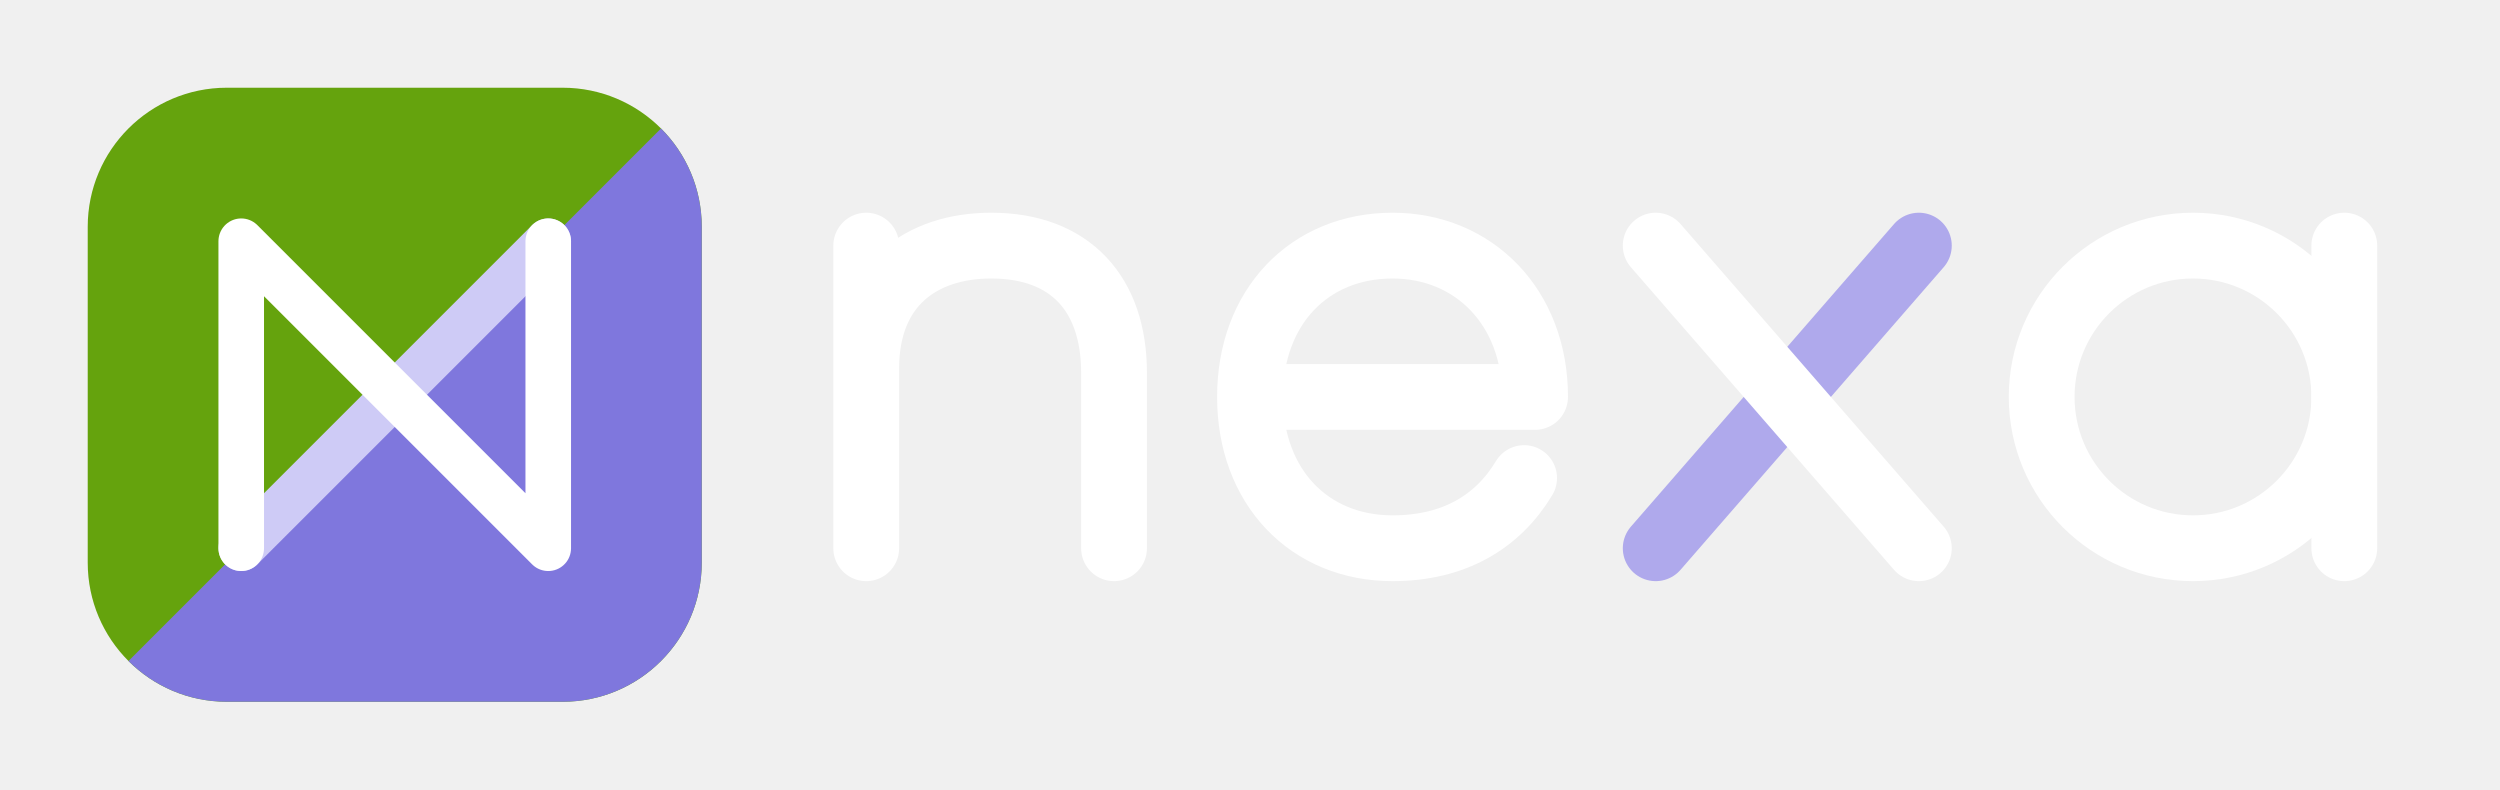
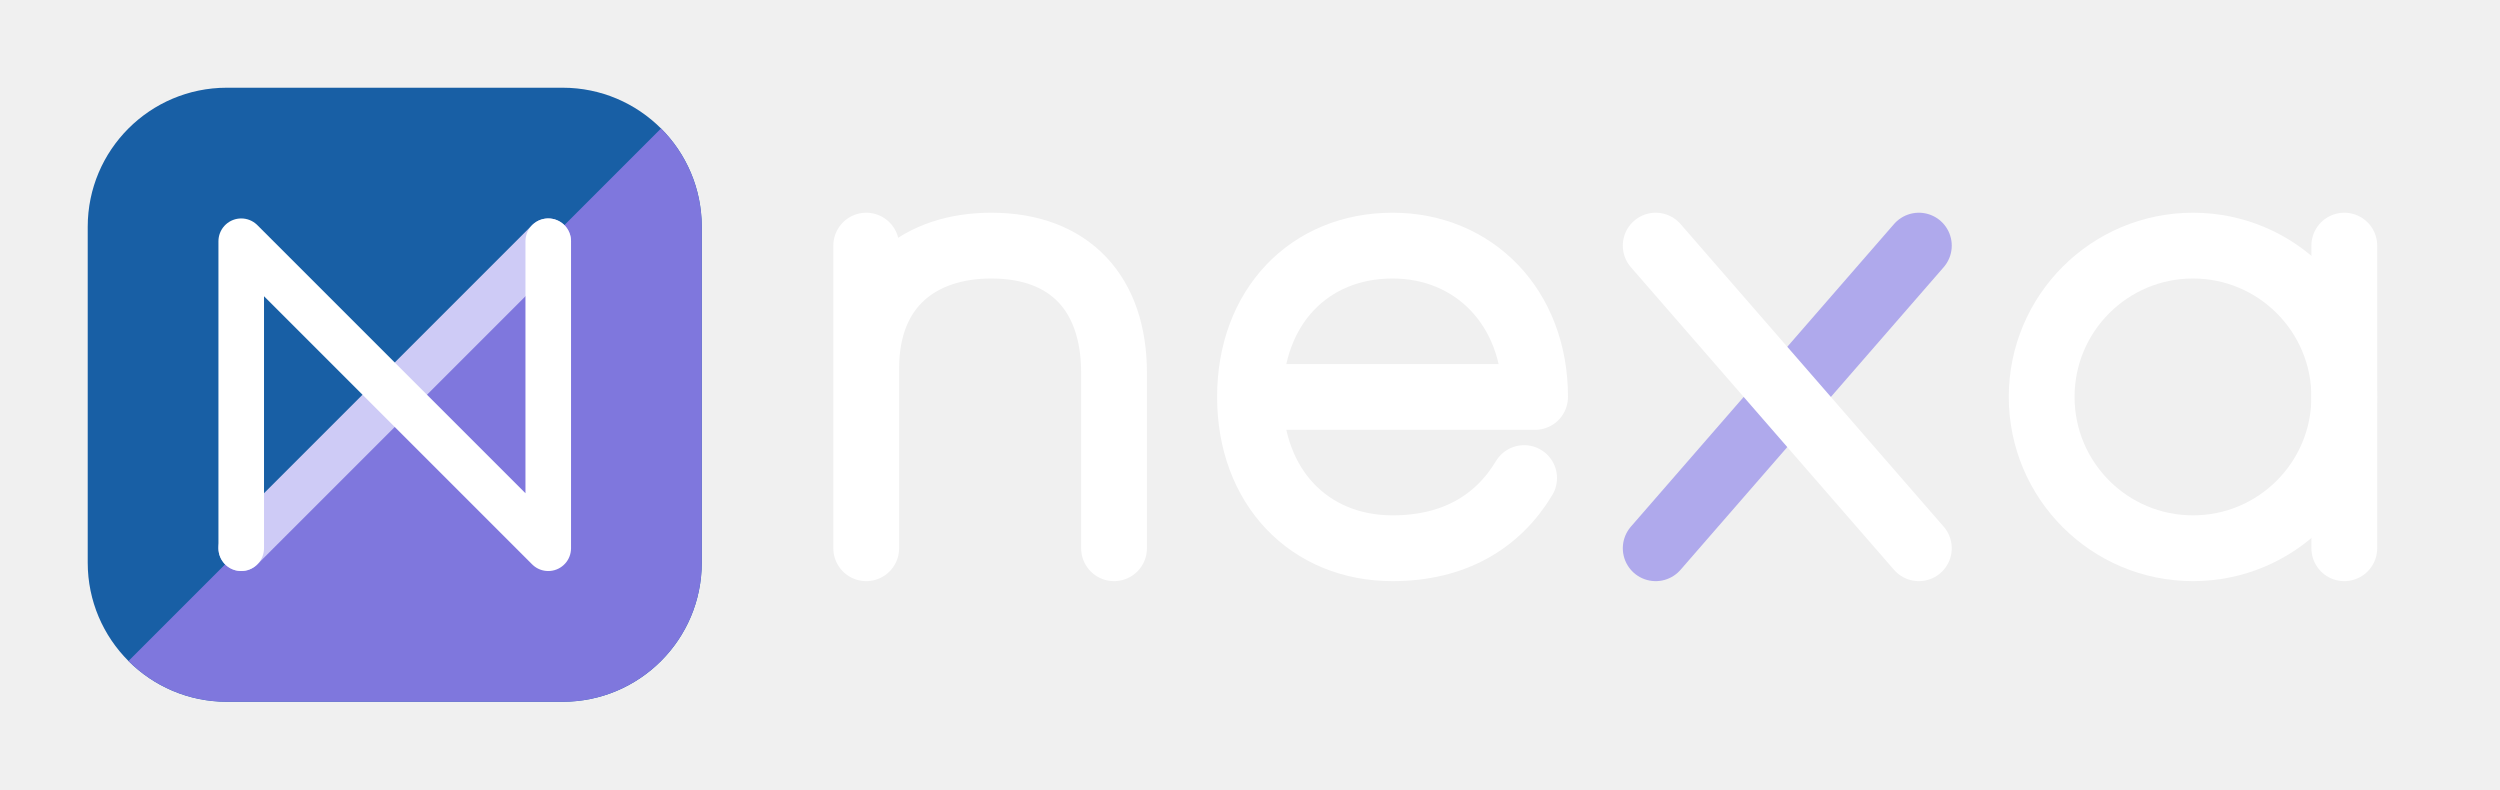
<svg xmlns="http://www.w3.org/2000/svg" width="1140" height="360" viewBox="0 0 1140 360" role="img" aria-label="Nexa">
  <defs>
    <clipPath id="tile">
      <rect width="512" height="512" rx="116" />
    </clipPath>
  </defs>
  <g transform="translate(40,40) scale(0.546875)">
-     <rect width="512" height="512" rx="116" fill="#65A30D" />
+     <rect width="512" height="512" rx="116" fill="#185FA5" />
    <polygon points="512,0 512,512 0,512" fill="#7F77DD" clip-path="url(#tile)" />
    <line x1="128" y1="384" x2="384" y2="128" stroke="#CECBF6" stroke-width="38" stroke-linecap="round" />
    <polyline points="128,384 128,128 384,384 384,128" fill="none" stroke="#FFFFFF" stroke-width="38" stroke-linecap="round" stroke-linejoin="round" />
  </g>
  <g fill="none" stroke-width="30" stroke-linecap="round" stroke-linejoin="round">
    <path stroke="#FFFFFF" d="M395 250 V112 M395 168 C395 130 420 112 452 112 C488 112 508 134 508 170 V250" />
    <path stroke="#FFFFFF" d="M570 181 H700 C700 140 672 112 635 112 C597 112 570 140 570 181 C570 222 597 250 635 250 C663 250 683 238 695 218" />
    <path stroke="#AFA9EC" d="M875 112 L755 250" />
    <path stroke="#FFFFFF" d="M755 112 L875 250" />
    <circle cx="1000" cy="181" r="69" stroke="#FFFFFF" />
    <path stroke="#FFFFFF" d="M1069 112 V250" />
  </g>
</svg>
